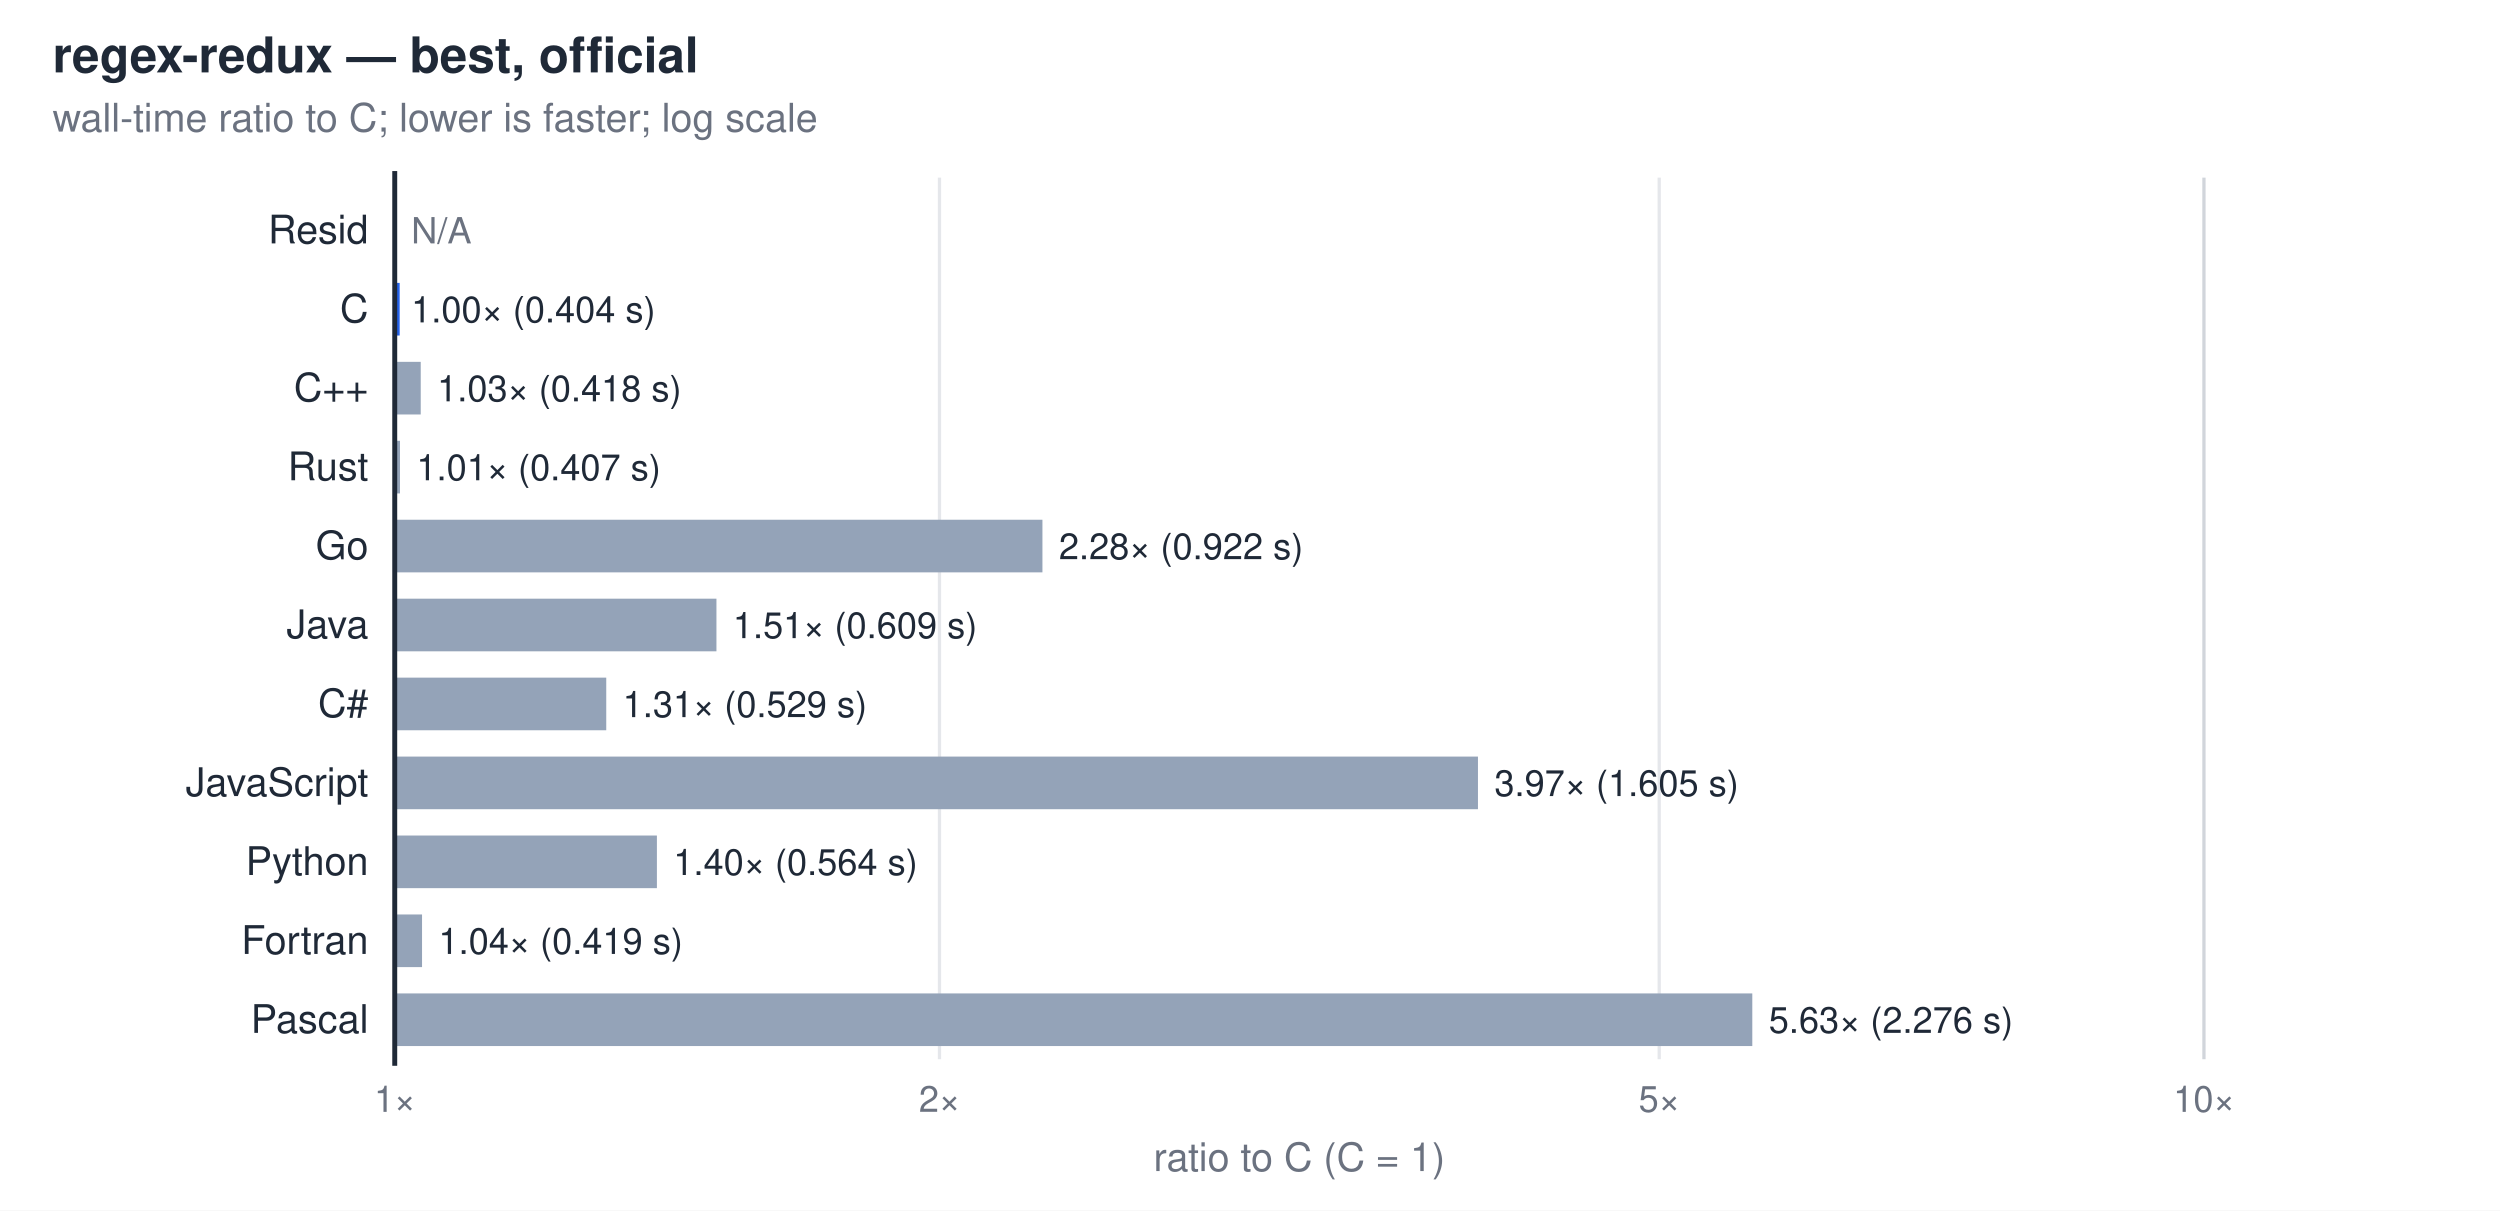
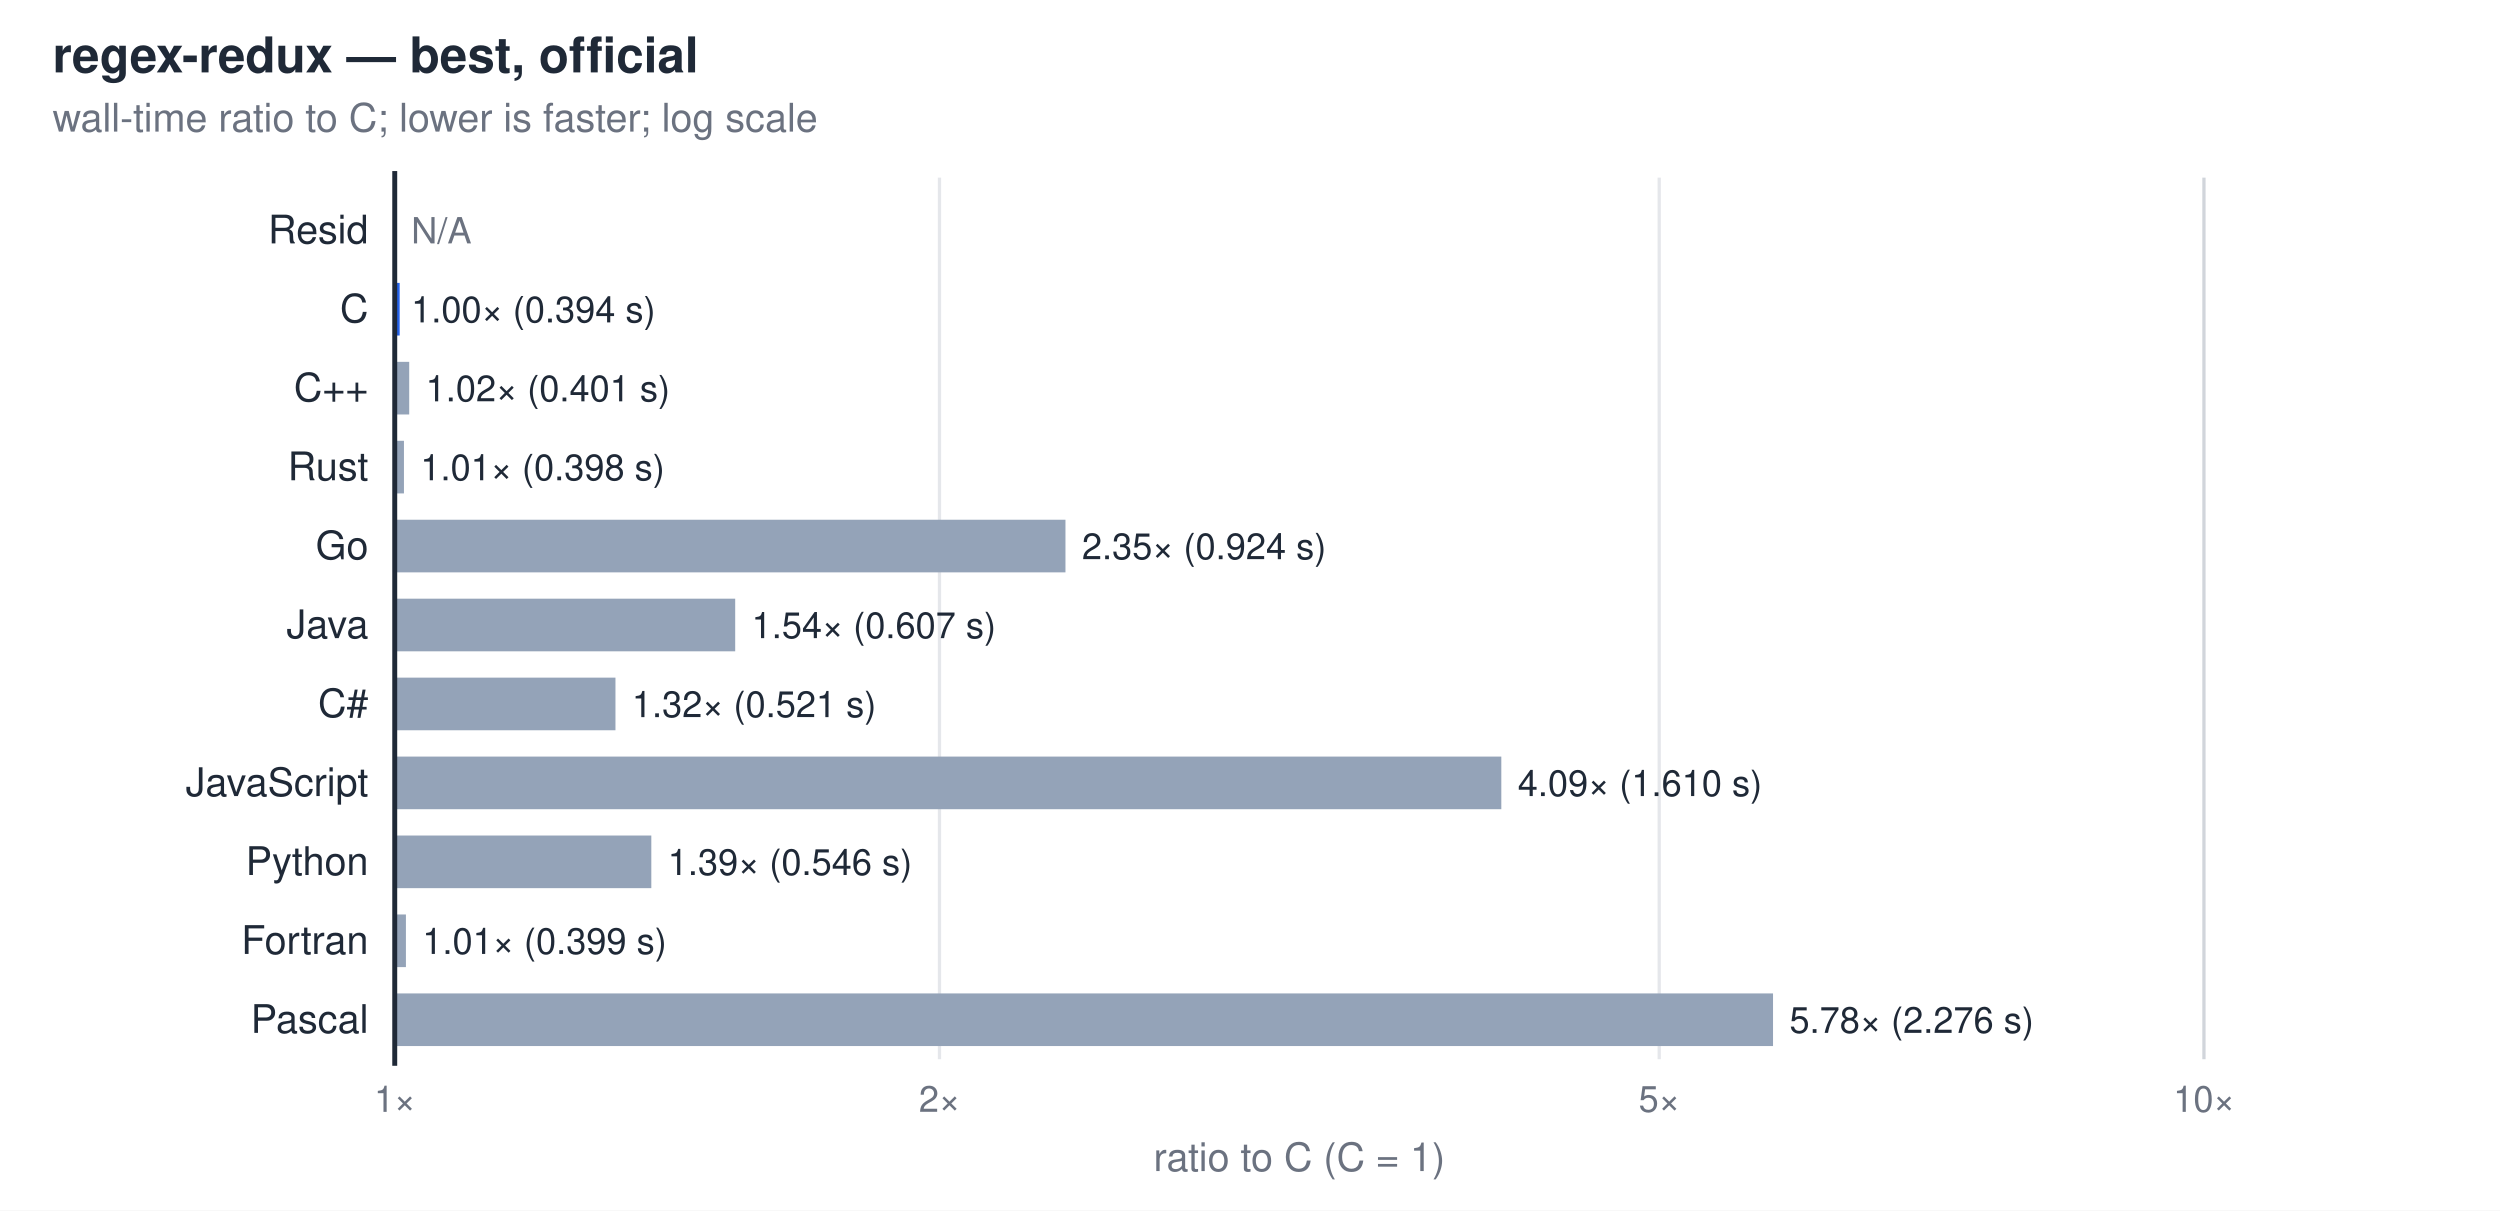
<svg xmlns="http://www.w3.org/2000/svg" width="760" height="368" viewBox="0 0 760 368" font-family="Helvetica, Arial, sans-serif" font-size="12">
  <rect x="0" y="0" width="760" height="368" fill="#ffffff" />
  <text x="16" y="22" font-size="15" font-weight="bold" fill="#1f2937">regex-redux — best, official</text>
  <text x="16" y="40" fill="#6b7280">wall-time ratio to C; lower is faster; log scale</text>
  <line x1="120.0" y1="54" x2="120.0" y2="322" stroke="#d1d5db" stroke-width="1" />
  <text x="120.0" y="338" text-anchor="middle" fill="#6b7280" font-size="11">1×</text>
  <line x1="285.6" y1="54" x2="285.6" y2="322" stroke="#e5e7eb" stroke-width="1" />
  <text x="285.6" y="338" text-anchor="middle" fill="#6b7280" font-size="11">2×</text>
  <line x1="504.4" y1="54" x2="504.4" y2="322" stroke="#e5e7eb" stroke-width="1" />
  <text x="504.4" y="338" text-anchor="middle" fill="#6b7280" font-size="11">5×</text>
  <line x1="670.0" y1="54" x2="670.0" y2="322" stroke="#d1d5db" stroke-width="1" />
  <text x="670.0" y="338" text-anchor="middle" fill="#6b7280" font-size="11">10×</text>
  <text x="112" y="74.0" text-anchor="end" fill="#1f2937">Resid</text>
  <text x="125.0" y="74.0" fill="#6b7280" font-size="11">N/A</text>
  <text x="112" y="98.0" text-anchor="end" fill="#1f2937">C</text>
  <rect x="120.0" y="86" width="1.5" height="16" fill="#2563eb" />
-   <text x="125.0" y="98.0" fill="#1f2937" font-size="11">1.00×  (0.404 s)</text>
+   <text x="125.0" y="98.0" fill="#1f2937" font-size="11">1.00×  (0.394 s)</text>
  <text x="112" y="122.0" text-anchor="end" fill="#1f2937">C++</text>
-   <rect x="120.0" y="110" width="7.9" height="16" fill="#94a3b8" />
-   <text x="132.9" y="122.0" fill="#1f2937" font-size="11">1.03×  (0.418 s)</text>
+   <rect x="120.0" y="110" width="4.4" height="16" fill="#94a3b8" />
+   <text x="129.4" y="122.0" fill="#1f2937" font-size="11">1.02×  (0.401 s)</text>
  <text x="112" y="146.0" text-anchor="end" fill="#1f2937">Rust</text>
-   <rect x="120.0" y="134" width="1.6" height="16" fill="#94a3b8" />
-   <text x="126.6" y="146.0" fill="#1f2937" font-size="11">1.01×  (0.407 s)</text>
+   <rect x="120.0" y="134" width="2.8" height="16" fill="#94a3b8" />
+   <text x="127.8" y="146.0" fill="#1f2937" font-size="11">1.01×  (0.398 s)</text>
  <text x="112" y="170.0" text-anchor="end" fill="#1f2937">Go</text>
-   <rect x="120.0" y="158" width="196.9" height="16" fill="#94a3b8" />
-   <text x="321.9" y="170.0" fill="#1f2937" font-size="11">2.28×  (0.922 s)</text>
+   <rect x="120.0" y="158" width="203.9" height="16" fill="#94a3b8" />
+   <text x="328.9" y="170.0" fill="#1f2937" font-size="11">2.35×  (0.924 s)</text>
  <text x="112" y="194.0" text-anchor="end" fill="#1f2937">Java</text>
-   <rect x="120.0" y="182" width="97.8" height="16" fill="#94a3b8" />
-   <text x="222.8" y="194.0" fill="#1f2937" font-size="11">1.51×  (0.609 s)</text>
+   <rect x="120.0" y="182" width="103.5" height="16" fill="#94a3b8" />
+   <text x="228.5" y="194.0" fill="#1f2937" font-size="11">1.54×  (0.607 s)</text>
  <text x="112" y="218.0" text-anchor="end" fill="#1f2937">C#</text>
-   <rect x="120.0" y="206" width="64.3" height="16" fill="#94a3b8" />
-   <text x="189.3" y="218.0" fill="#1f2937" font-size="11">1.31×  (0.529 s)</text>
+   <rect x="120.0" y="206" width="67.1" height="16" fill="#94a3b8" />
+   <text x="192.1" y="218.0" fill="#1f2937" font-size="11">1.32×  (0.521 s)</text>
  <text x="112" y="242.0" text-anchor="end" fill="#1f2937">JavaScript</text>
-   <rect x="120.0" y="230" width="329.3" height="16" fill="#94a3b8" />
-   <text x="454.3" y="242.0" fill="#1f2937" font-size="11">3.97×  (1.605 s)</text>
+   <rect x="120.0" y="230" width="336.4" height="16" fill="#94a3b8" />
+   <text x="461.4" y="242.0" fill="#1f2937" font-size="11">4.09×  (1.610 s)</text>
  <text x="112" y="266.0" text-anchor="end" fill="#1f2937">Python</text>
-   <rect x="120.0" y="254" width="79.7" height="16" fill="#94a3b8" />
-   <text x="204.7" y="266.0" fill="#1f2937" font-size="11">1.40×  (0.564 s)</text>
+   <rect x="120.0" y="254" width="78.0" height="16" fill="#94a3b8" />
+   <text x="203.0" y="266.0" fill="#1f2937" font-size="11">1.39×  (0.546 s)</text>
  <text x="112" y="290.0" text-anchor="end" fill="#1f2937">Fortran</text>
-   <rect x="120.0" y="278" width="8.3" height="16" fill="#94a3b8" />
-   <text x="133.3" y="290.0" fill="#1f2937" font-size="11">1.04×  (0.419 s)</text>
+   <rect x="120.0" y="278" width="3.4" height="16" fill="#94a3b8" />
+   <text x="128.4" y="290.0" fill="#1f2937" font-size="11">1.01×  (0.399 s)</text>
  <text x="112" y="314.0" text-anchor="end" fill="#1f2937">Pascal</text>
-   <rect x="120.0" y="302" width="412.7" height="16" fill="#94a3b8" />
-   <text x="537.7" y="314.0" fill="#1f2937" font-size="11">5.63×  (2.276 s)</text>
+   <rect x="120.0" y="302" width="419.0" height="16" fill="#94a3b8" />
+   <text x="544.0" y="314.0" fill="#1f2937" font-size="11">5.78×  (2.276 s)</text>
  <line x1="120.0" y1="52" x2="120.0" y2="324" stroke="#1f2937" stroke-width="1.5" />
  <text x="395.0" y="356" text-anchor="middle" fill="#6b7280">ratio to C (C = 1)</text>
</svg>
